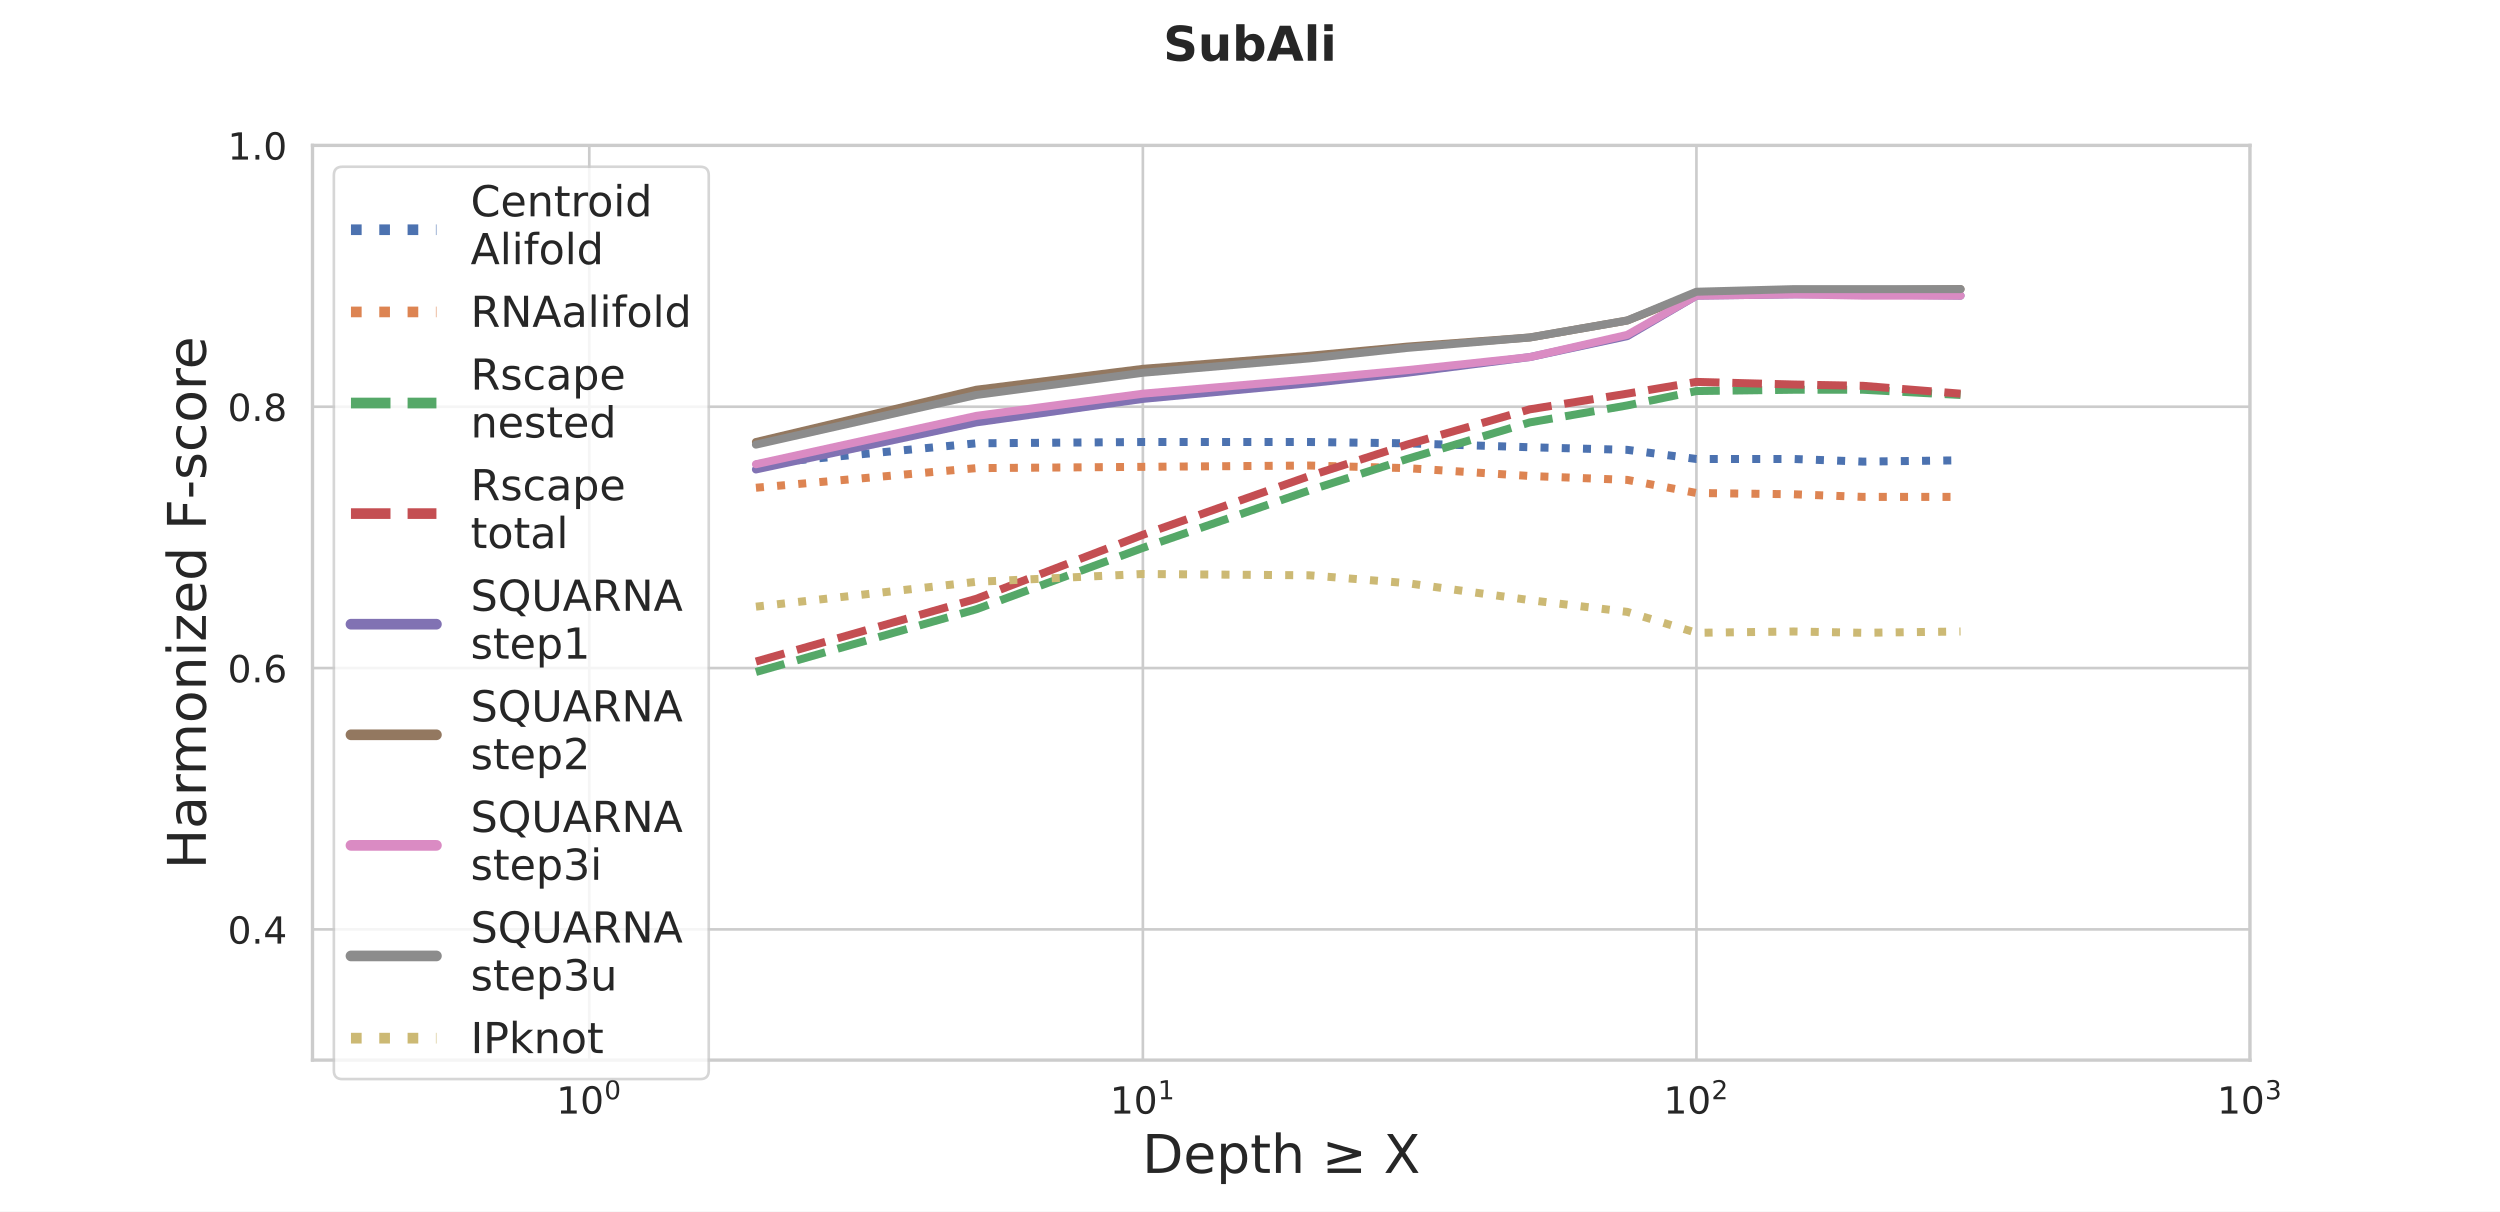
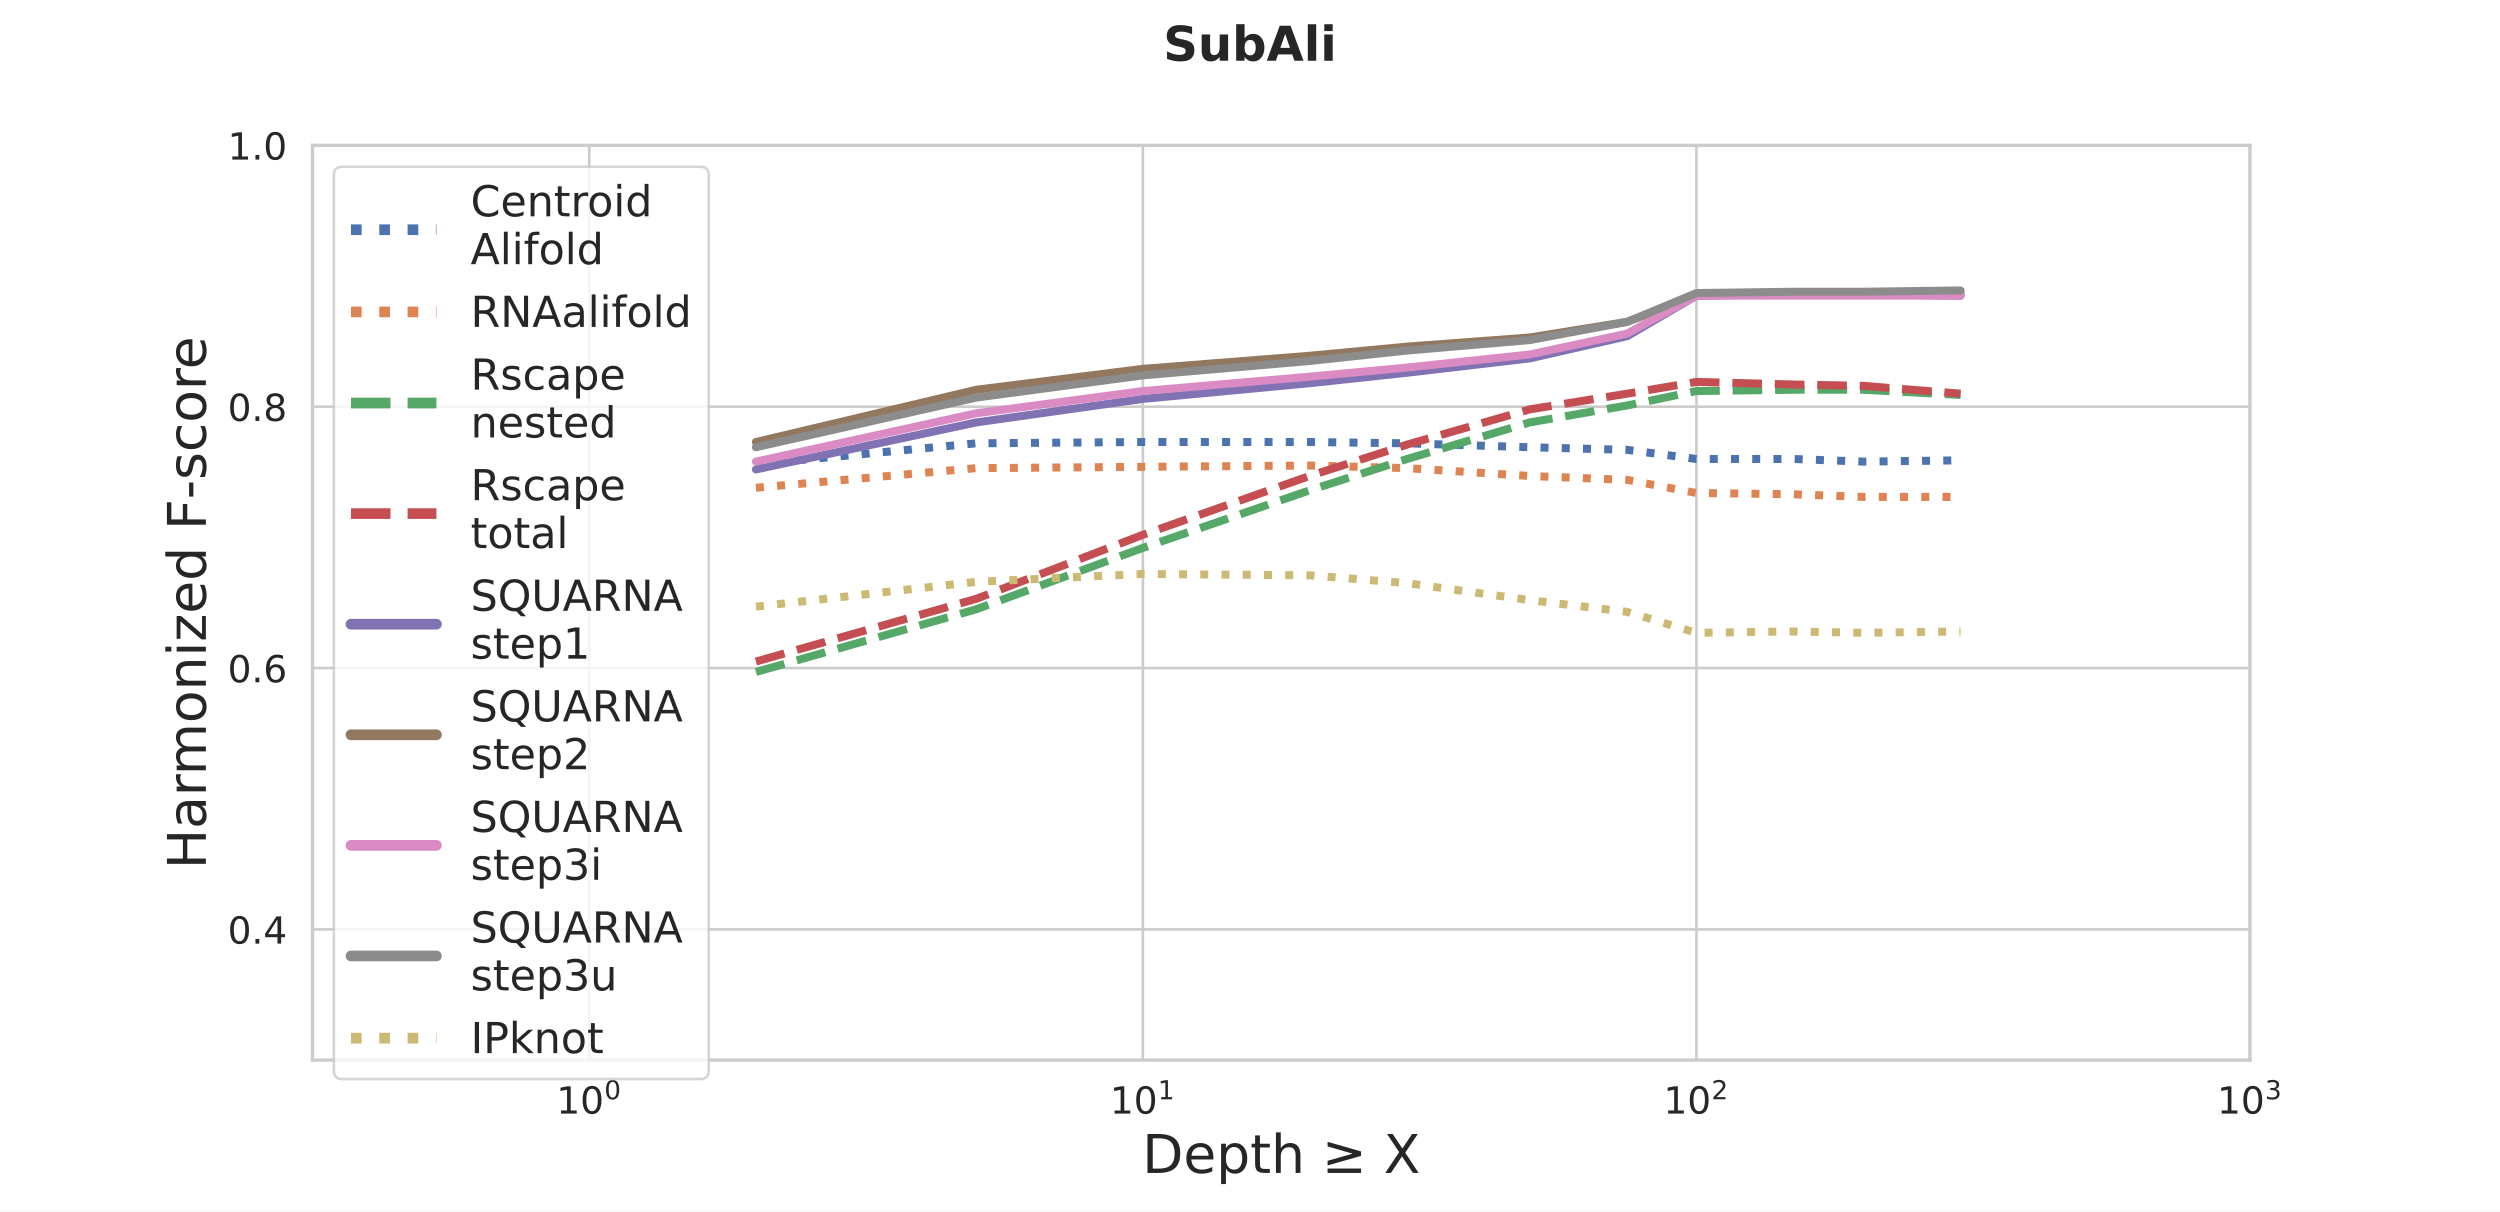
<svg xmlns="http://www.w3.org/2000/svg" xmlns:xlink="http://www.w3.org/1999/xlink" width="936pt" height="453.6pt" viewBox="0 0 936 453.6" version="1.1">
  <defs>
    <style type="text/css">*{stroke-linejoin: round; stroke-linecap: butt}</style>
  </defs>
  <g id="figure_1">
    <g id="patch_1">
      <path d="M 0 453.6  L 936 453.6  L 936 0  L 0 0  z " style="fill: #ffffff" />
    </g>
    <g id="axes_1">
      <g id="patch_2">
        <path d="M 117 396.9  L 842.4 396.9  L 842.4 54.432  L 117 54.432  z " style="fill: #ffffff" />
      </g>
      <g id="matplotlib.axis_1">
        <g id="xtick_1">
          <g id="line2d_1">
-             <path d="M 220.629 396.9  L 220.629 54.432  " clip-path="url(#pc572ec7797)" style="fill: none; stroke: #cccccc; stroke-linecap: round" />
+             <path d="M 220.629 396.9  L 220.629 54.432  " clip-path="url(#p2b8cb46b84)" style="fill: none; stroke: #cccccc; stroke-linecap: round" />
          </g>
          <g id="text_1">
            <g style="fill: #262626" transform="translate(208.3086 417.0378)scale(0.14 -0.14)">
              <defs>
                <path id="DejaVuSans-31" d="M 794 531  L 1825 531  L 1825 4091  L 703 3866  L 703 4441  L 1819 4666  L 2450 4666  L 2450 531  L 3481 531  L 3481 0  L 794 0  L 794 531  z " transform="scale(0.015625)" />
                <path id="DejaVuSans-30" d="M 2034 4250  Q 1547 4250 1301 3770  Q 1056 3291 1056 2328  Q 1056 1369 1301 889  Q 1547 409 2034 409  Q 2525 409 2770 889  Q 3016 1369 3016 2328  Q 3016 3291 2770 3770  Q 2525 4250 2034 4250  z M 2034 4750  Q 2819 4750 3233 4129  Q 3647 3509 3647 2328  Q 3647 1150 3233 529  Q 2819 -91 2034 -91  Q 1250 -91 836 529  Q 422 1150 422 2328  Q 422 3509 836 4129  Q 1250 4750 2034 4750  z " transform="scale(0.015625)" />
              </defs>
              <use xlink:href="#DejaVuSans-31" transform="translate(0 0.765625)" />
              <use xlink:href="#DejaVuSans-30" transform="translate(63.62305 0.765625)" />
              <use xlink:href="#DejaVuSans-30" transform="translate(128.2031 39.04688)scale(0.7)" />
            </g>
          </g>
        </g>
        <g id="xtick_2">
          <g id="line2d_2">
-             <path d="M 427.886 396.9  L 427.886 54.432  " clip-path="url(#pc572ec7797)" style="fill: none; stroke: #cccccc; stroke-linecap: round" />
+             <path d="M 427.886 396.9  L 427.886 54.432  " clip-path="url(#p2b8cb46b84)" style="fill: none; stroke: #cccccc; stroke-linecap: round" />
          </g>
          <g id="text_2">
            <g style="fill: #262626" transform="translate(415.5657 417.0378)scale(0.14 -0.14)">
              <use xlink:href="#DejaVuSans-31" transform="translate(0 0.684375)" />
              <use xlink:href="#DejaVuSans-30" transform="translate(63.62305 0.684375)" />
              <use xlink:href="#DejaVuSans-31" transform="translate(128.2031 38.96563)scale(0.7)" />
            </g>
          </g>
        </g>
        <g id="xtick_3">
          <g id="line2d_3">
-             <path d="M 635.143 396.9  L 635.143 54.432  " clip-path="url(#pc572ec7797)" style="fill: none; stroke: #cccccc; stroke-linecap: round" />
+             <path d="M 635.143 396.9  L 635.143 54.432  " clip-path="url(#p2b8cb46b84)" style="fill: none; stroke: #cccccc; stroke-linecap: round" />
          </g>
          <g id="text_3">
            <g style="fill: #262626" transform="translate(622.8229 417.0378)scale(0.14 -0.14)">
              <defs>
                <path id="DejaVuSans-32" d="M 1228 531  L 3431 531  L 3431 0  L 469 0  L 469 531  Q 828 903 1448 1529  Q 2069 2156 2228 2338  Q 2531 2678 2651 2914  Q 2772 3150 2772 3378  Q 2772 3750 2511 3984  Q 2250 4219 1831 4219  Q 1534 4219 1204 4116  Q 875 4013 500 3803  L 500 4441  Q 881 4594 1212 4672  Q 1544 4750 1819 4750  Q 2544 4750 2975 4387  Q 3406 4025 3406 3419  Q 3406 3131 3298 2873  Q 3191 2616 2906 2266  Q 2828 2175 2409 1742  Q 1991 1309 1228 531  z " transform="scale(0.015625)" />
              </defs>
              <use xlink:href="#DejaVuSans-31" transform="translate(0 0.765625)" />
              <use xlink:href="#DejaVuSans-30" transform="translate(63.62305 0.765625)" />
              <use xlink:href="#DejaVuSans-32" transform="translate(128.2031 39.04688)scale(0.7)" />
            </g>
          </g>
        </g>
        <g id="xtick_4">
          <g id="line2d_4">
-             <path d="M 842.4 396.9  L 842.4 54.432  " clip-path="url(#pc572ec7797)" style="fill: none; stroke: #cccccc; stroke-linecap: round" />
+             <path d="M 842.4 396.9  L 842.4 54.432  " clip-path="url(#p2b8cb46b84)" style="fill: none; stroke: #cccccc; stroke-linecap: round" />
          </g>
          <g id="text_4">
            <g style="fill: #262626" transform="translate(830.08 417.0378)scale(0.14 -0.14)">
              <defs>
                <path id="DejaVuSans-33" d="M 2597 2516  Q 3050 2419 3304 2112  Q 3559 1806 3559 1356  Q 3559 666 3084 287  Q 2609 -91 1734 -91  Q 1441 -91 1130 -33  Q 819 25 488 141  L 488 750  Q 750 597 1062 519  Q 1375 441 1716 441  Q 2309 441 2620 675  Q 2931 909 2931 1356  Q 2931 1769 2642 2001  Q 2353 2234 1838 2234  L 1294 2234  L 1294 2753  L 1863 2753  Q 2328 2753 2575 2939  Q 2822 3125 2822 3475  Q 2822 3834 2567 4026  Q 2313 4219 1838 4219  Q 1578 4219 1281 4162  Q 984 4106 628 3988  L 628 4550  Q 988 4650 1302 4700  Q 1616 4750 1894 4750  Q 2613 4750 3031 4423  Q 3450 4097 3450 3541  Q 3450 3153 3228 2886  Q 3006 2619 2597 2516  z " transform="scale(0.015625)" />
              </defs>
              <use xlink:href="#DejaVuSans-31" transform="translate(0 0.765625)" />
              <use xlink:href="#DejaVuSans-30" transform="translate(63.62305 0.765625)" />
              <use xlink:href="#DejaVuSans-33" transform="translate(128.2031 39.04688)scale(0.7)" />
            </g>
          </g>
        </g>
        <g id="xtick_5" />
        <g id="xtick_6" />
        <g id="xtick_7" />
        <g id="xtick_8" />
        <g id="xtick_9" />
        <g id="xtick_10" />
        <g id="xtick_11" />
        <g id="xtick_12" />
        <g id="xtick_13" />
        <g id="xtick_14" />
        <g id="xtick_15" />
        <g id="xtick_16" />
        <g id="xtick_17" />
        <g id="xtick_18" />
        <g id="xtick_19" />
        <g id="xtick_20" />
        <g id="xtick_21" />
        <g id="xtick_22" />
        <g id="xtick_23" />
        <g id="xtick_24" />
        <g id="xtick_25" />
        <g id="xtick_26" />
        <g id="xtick_27" />
        <g id="xtick_28" />
        <g id="xtick_29" />
        <g id="xtick_30" />
        <g id="xtick_31" />
        <g id="xtick_32" />
        <g id="xtick_33" />
        <g id="xtick_34" />
        <g id="text_5">
          <g style="fill: #262626" transform="translate(427.6547 439.1463)scale(0.2 -0.2)">
            <defs>
              <path id="DejaVuSans-44" d="M 1259 4147  L 1259 519  L 2022 519  Q 2988 519 3436 956  Q 3884 1394 3884 2338  Q 3884 3275 3436 3711  Q 2988 4147 2022 4147  L 1259 4147  z M 628 4666  L 1925 4666  Q 3281 4666 3915 4102  Q 4550 3538 4550 2338  Q 4550 1131 3912 565  Q 3275 0 1925 0  L 628 0  L 628 4666  z " transform="scale(0.015625)" />
              <path id="DejaVuSans-65" d="M 3597 1894  L 3597 1613  L 953 1613  Q 991 1019 1311 708  Q 1631 397 2203 397  Q 2534 397 2845 478  Q 3156 559 3463 722  L 3463 178  Q 3153 47 2828 -22  Q 2503 -91 2169 -91  Q 1331 -91 842 396  Q 353 884 353 1716  Q 353 2575 817 3079  Q 1281 3584 2069 3584  Q 2775 3584 3186 3129  Q 3597 2675 3597 1894  z M 3022 2063  Q 3016 2534 2758 2815  Q 2500 3097 2075 3097  Q 1594 3097 1305 2825  Q 1016 2553 972 2059  L 3022 2063  z " transform="scale(0.015625)" />
              <path id="DejaVuSans-70" d="M 1159 525  L 1159 -1331  L 581 -1331  L 581 3500  L 1159 3500  L 1159 2969  Q 1341 3281 1617 3432  Q 1894 3584 2278 3584  Q 2916 3584 3314 3078  Q 3713 2572 3713 1747  Q 3713 922 3314 415  Q 2916 -91 2278 -91  Q 1894 -91 1617 61  Q 1341 213 1159 525  z M 3116 1747  Q 3116 2381 2855 2742  Q 2594 3103 2138 3103  Q 1681 3103 1420 2742  Q 1159 2381 1159 1747  Q 1159 1113 1420 752  Q 1681 391 2138 391  Q 2594 391 2855 752  Q 3116 1113 3116 1747  z " transform="scale(0.015625)" />
              <path id="DejaVuSans-74" d="M 1172 4494  L 1172 3500  L 2356 3500  L 2356 3053  L 1172 3053  L 1172 1153  Q 1172 725 1289 603  Q 1406 481 1766 481  L 2356 481  L 2356 0  L 1766 0  Q 1100 0 847 248  Q 594 497 594 1153  L 594 3053  L 172 3053  L 172 3500  L 594 3500  L 594 4494  L 1172 4494  z " transform="scale(0.015625)" />
              <path id="DejaVuSans-68" d="M 3513 2113  L 3513 0  L 2938 0  L 2938 2094  Q 2938 2591 2744 2837  Q 2550 3084 2163 3084  Q 1697 3084 1428 2787  Q 1159 2491 1159 1978  L 1159 0  L 581 0  L 581 4863  L 1159 4863  L 1159 2956  Q 1366 3272 1645 3428  Q 1925 3584 2291 3584  Q 2894 3584 3203 3211  Q 3513 2838 3513 2113  z " transform="scale(0.015625)" />
              <path id="DejaVuSans-20" transform="scale(0.015625)" />
              <path id="DejaVuSans-2265" d="M 678 3175  L 678 3725  L 4684 2578  L 4684 2047  L 678 897  L 678 1453  L 3681 2309  L 678 3175  z M 4684 531  L 4684 0  L 678 0  L 678 531  L 4684 531  z " transform="scale(0.015625)" />
              <path id="DejaVuSans-58" d="M 403 4666  L 1081 4666  L 2241 2931  L 3406 4666  L 4084 4666  L 2584 2425  L 4184 0  L 3506 0  L 2194 1984  L 872 0  L 191 0  L 1856 2491  L 403 4666  z " transform="scale(0.015625)" />
            </defs>
            <use xlink:href="#DejaVuSans-44" />
            <use xlink:href="#DejaVuSans-65" x="77.002" />
            <use xlink:href="#DejaVuSans-70" x="138.525" />
            <use xlink:href="#DejaVuSans-74" x="202.002" />
            <use xlink:href="#DejaVuSans-68" x="241.211" />
            <use xlink:href="#DejaVuSans-20" x="304.59" />
            <use xlink:href="#DejaVuSans-2265" x="336.377" />
            <use xlink:href="#DejaVuSans-20" x="420.166" />
            <use xlink:href="#DejaVuSans-58" x="451.953" />
          </g>
        </g>
      </g>
      <g id="matplotlib.axis_2">
        <g id="ytick_1">
          <g id="line2d_5">
-             <path d="M 117 347.976  L 842.4 347.976  " clip-path="url(#pc572ec7797)" style="fill: none; stroke: #cccccc; stroke-linecap: round" />
+             <path d="M 117 347.976  L 842.4 347.976  " clip-path="url(#p2b8cb46b84)" style="fill: none; stroke: #cccccc; stroke-linecap: round" />
          </g>
          <g id="text_6">
            <g style="fill: #262626" transform="translate(85.23562 353.2949)scale(0.14 -0.14)">
              <defs>
                <path id="DejaVuSans-2e" d="M 684 794  L 1344 794  L 1344 0  L 684 0  L 684 794  z " transform="scale(0.015625)" />
                <path id="DejaVuSans-34" d="M 2419 4116  L 825 1625  L 2419 1625  L 2419 4116  z M 2253 4666  L 3047 4666  L 3047 1625  L 3713 1625  L 3713 1100  L 3047 1100  L 3047 0  L 2419 0  L 2419 1100  L 313 1100  L 313 1709  L 2253 4666  z " transform="scale(0.015625)" />
              </defs>
              <use xlink:href="#DejaVuSans-30" />
              <use xlink:href="#DejaVuSans-2e" x="63.623" />
              <use xlink:href="#DejaVuSans-34" x="95.41" />
            </g>
          </g>
        </g>
        <g id="ytick_2">
          <g id="line2d_6">
-             <path d="M 117 250.128  L 842.4 250.128  " clip-path="url(#pc572ec7797)" style="fill: none; stroke: #cccccc; stroke-linecap: round" />
+             <path d="M 117 250.128  L 842.4 250.128  " clip-path="url(#p2b8cb46b84)" style="fill: none; stroke: #cccccc; stroke-linecap: round" />
          </g>
          <g id="text_7">
            <g style="fill: #262626" transform="translate(85.23562 255.4469)scale(0.14 -0.14)">
              <defs>
                <path id="DejaVuSans-36" d="M 2113 2584  Q 1688 2584 1439 2293  Q 1191 2003 1191 1497  Q 1191 994 1439 701  Q 1688 409 2113 409  Q 2538 409 2786 701  Q 3034 994 3034 1497  Q 3034 2003 2786 2293  Q 2538 2584 2113 2584  z M 3366 4563  L 3366 3988  Q 3128 4100 2886 4159  Q 2644 4219 2406 4219  Q 1781 4219 1451 3797  Q 1122 3375 1075 2522  Q 1259 2794 1537 2939  Q 1816 3084 2150 3084  Q 2853 3084 3261 2657  Q 3669 2231 3669 1497  Q 3669 778 3244 343  Q 2819 -91 2113 -91  Q 1303 -91 875 529  Q 447 1150 447 2328  Q 447 3434 972 4092  Q 1497 4750 2381 4750  Q 2619 4750 2861 4703  Q 3103 4656 3366 4563  z " transform="scale(0.015625)" />
              </defs>
              <use xlink:href="#DejaVuSans-30" />
              <use xlink:href="#DejaVuSans-2e" x="63.623" />
              <use xlink:href="#DejaVuSans-36" x="95.41" />
            </g>
          </g>
        </g>
        <g id="ytick_3">
          <g id="line2d_7">
-             <path d="M 117 152.28  L 842.4 152.28  " clip-path="url(#pc572ec7797)" style="fill: none; stroke: #cccccc; stroke-linecap: round" />
+             <path d="M 117 152.28  L 842.4 152.28  " clip-path="url(#p2b8cb46b84)" style="fill: none; stroke: #cccccc; stroke-linecap: round" />
          </g>
          <g id="text_8">
            <g style="fill: #262626" transform="translate(85.23562 157.5989)scale(0.14 -0.14)">
              <defs>
                <path id="DejaVuSans-38" d="M 2034 2216  Q 1584 2216 1326 1975  Q 1069 1734 1069 1313  Q 1069 891 1326 650  Q 1584 409 2034 409  Q 2484 409 2743 651  Q 3003 894 3003 1313  Q 3003 1734 2745 1975  Q 2488 2216 2034 2216  z M 1403 2484  Q 997 2584 770 2862  Q 544 3141 544 3541  Q 544 4100 942 4425  Q 1341 4750 2034 4750  Q 2731 4750 3128 4425  Q 3525 4100 3525 3541  Q 3525 3141 3298 2862  Q 3072 2584 2669 2484  Q 3125 2378 3379 2068  Q 3634 1759 3634 1313  Q 3634 634 3220 271  Q 2806 -91 2034 -91  Q 1263 -91 848 271  Q 434 634 434 1313  Q 434 1759 690 2068  Q 947 2378 1403 2484  z M 1172 3481  Q 1172 3119 1398 2916  Q 1625 2713 2034 2713  Q 2441 2713 2670 2916  Q 2900 3119 2900 3481  Q 2900 3844 2670 4047  Q 2441 4250 2034 4250  Q 1625 4250 1398 4047  Q 1172 3844 1172 3481  z " transform="scale(0.015625)" />
              </defs>
              <use xlink:href="#DejaVuSans-30" />
              <use xlink:href="#DejaVuSans-2e" x="63.623" />
              <use xlink:href="#DejaVuSans-38" x="95.41" />
            </g>
          </g>
        </g>
        <g id="ytick_4">
          <g id="line2d_8">
-             <path d="M 117 54.432  L 842.4 54.432  " clip-path="url(#pc572ec7797)" style="fill: none; stroke: #cccccc; stroke-linecap: round" />
+             <path d="M 117 54.432  L 842.4 54.432  " clip-path="url(#p2b8cb46b84)" style="fill: none; stroke: #cccccc; stroke-linecap: round" />
          </g>
          <g id="text_9">
            <g style="fill: #262626" transform="translate(85.23562 59.75091)scale(0.14 -0.14)">
              <use xlink:href="#DejaVuSans-31" />
              <use xlink:href="#DejaVuSans-2e" x="63.623" />
              <use xlink:href="#DejaVuSans-30" x="95.41" />
            </g>
          </g>
        </g>
        <g id="text_10">
          <g style="fill: #262626" transform="translate(77.07625 325.3785)rotate(-90)scale(0.2 -0.2)">
            <defs>
              <path id="DejaVuSans-48" d="M 628 4666  L 1259 4666  L 1259 2753  L 3553 2753  L 3553 4666  L 4184 4666  L 4184 0  L 3553 0  L 3553 2222  L 1259 2222  L 1259 0  L 628 0  L 628 4666  z " transform="scale(0.015625)" />
              <path id="DejaVuSans-61" d="M 2194 1759  Q 1497 1759 1228 1600  Q 959 1441 959 1056  Q 959 750 1161 570  Q 1363 391 1709 391  Q 2188 391 2477 730  Q 2766 1069 2766 1631  L 2766 1759  L 2194 1759  z M 3341 1997  L 3341 0  L 2766 0  L 2766 531  Q 2569 213 2275 61  Q 1981 -91 1556 -91  Q 1019 -91 701 211  Q 384 513 384 1019  Q 384 1609 779 1909  Q 1175 2209 1959 2209  L 2766 2209  L 2766 2266  Q 2766 2663 2505 2880  Q 2244 3097 1772 3097  Q 1472 3097 1187 3025  Q 903 2953 641 2809  L 641 3341  Q 956 3463 1253 3523  Q 1550 3584 1831 3584  Q 2591 3584 2966 3190  Q 3341 2797 3341 1997  z " transform="scale(0.015625)" />
              <path id="DejaVuSans-72" d="M 2631 2963  Q 2534 3019 2420 3045  Q 2306 3072 2169 3072  Q 1681 3072 1420 2755  Q 1159 2438 1159 1844  L 1159 0  L 581 0  L 581 3500  L 1159 3500  L 1159 2956  Q 1341 3275 1631 3429  Q 1922 3584 2338 3584  Q 2397 3584 2469 3576  Q 2541 3569 2628 3553  L 2631 2963  z " transform="scale(0.015625)" />
              <path id="DejaVuSans-6d" d="M 3328 2828  Q 3544 3216 3844 3400  Q 4144 3584 4550 3584  Q 5097 3584 5394 3201  Q 5691 2819 5691 2113  L 5691 0  L 5113 0  L 5113 2094  Q 5113 2597 4934 2840  Q 4756 3084 4391 3084  Q 3944 3084 3684 2787  Q 3425 2491 3425 1978  L 3425 0  L 2847 0  L 2847 2094  Q 2847 2600 2669 2842  Q 2491 3084 2119 3084  Q 1678 3084 1418 2786  Q 1159 2488 1159 1978  L 1159 0  L 581 0  L 581 3500  L 1159 3500  L 1159 2956  Q 1356 3278 1631 3431  Q 1906 3584 2284 3584  Q 2666 3584 2933 3390  Q 3200 3197 3328 2828  z " transform="scale(0.015625)" />
              <path id="DejaVuSans-6f" d="M 1959 3097  Q 1497 3097 1228 2736  Q 959 2375 959 1747  Q 959 1119 1226 758  Q 1494 397 1959 397  Q 2419 397 2687 759  Q 2956 1122 2956 1747  Q 2956 2369 2687 2733  Q 2419 3097 1959 3097  z M 1959 3584  Q 2709 3584 3137 3096  Q 3566 2609 3566 1747  Q 3566 888 3137 398  Q 2709 -91 1959 -91  Q 1206 -91 779 398  Q 353 888 353 1747  Q 353 2609 779 3096  Q 1206 3584 1959 3584  z " transform="scale(0.015625)" />
              <path id="DejaVuSans-6e" d="M 3513 2113  L 3513 0  L 2938 0  L 2938 2094  Q 2938 2591 2744 2837  Q 2550 3084 2163 3084  Q 1697 3084 1428 2787  Q 1159 2491 1159 1978  L 1159 0  L 581 0  L 581 3500  L 1159 3500  L 1159 2956  Q 1366 3272 1645 3428  Q 1925 3584 2291 3584  Q 2894 3584 3203 3211  Q 3513 2838 3513 2113  z " transform="scale(0.015625)" />
              <path id="DejaVuSans-69" d="M 603 3500  L 1178 3500  L 1178 0  L 603 0  L 603 3500  z M 603 4863  L 1178 4863  L 1178 4134  L 603 4134  L 603 4863  z " transform="scale(0.015625)" />
              <path id="DejaVuSans-7a" d="M 353 3500  L 3084 3500  L 3084 2975  L 922 459  L 3084 459  L 3084 0  L 275 0  L 275 525  L 2438 3041  L 353 3041  L 353 3500  z " transform="scale(0.015625)" />
              <path id="DejaVuSans-64" d="M 2906 2969  L 2906 4863  L 3481 4863  L 3481 0  L 2906 0  L 2906 525  Q 2725 213 2448 61  Q 2172 -91 1784 -91  Q 1150 -91 751 415  Q 353 922 353 1747  Q 353 2572 751 3078  Q 1150 3584 1784 3584  Q 2172 3584 2448 3432  Q 2725 3281 2906 2969  z M 947 1747  Q 947 1113 1208 752  Q 1469 391 1925 391  Q 2381 391 2643 752  Q 2906 1113 2906 1747  Q 2906 2381 2643 2742  Q 2381 3103 1925 3103  Q 1469 3103 1208 2742  Q 947 2381 947 1747  z " transform="scale(0.015625)" />
              <path id="DejaVuSans-46" d="M 628 4666  L 3309 4666  L 3309 4134  L 1259 4134  L 1259 2759  L 3109 2759  L 3109 2228  L 1259 2228  L 1259 0  L 628 0  L 628 4666  z " transform="scale(0.015625)" />
              <path id="DejaVuSans-2d" d="M 313 2009  L 1997 2009  L 1997 1497  L 313 1497  L 313 2009  z " transform="scale(0.015625)" />
              <path id="DejaVuSans-73" d="M 2834 3397  L 2834 2853  Q 2591 2978 2328 3040  Q 2066 3103 1784 3103  Q 1356 3103 1142 2972  Q 928 2841 928 2578  Q 928 2378 1081 2264  Q 1234 2150 1697 2047  L 1894 2003  Q 2506 1872 2764 1633  Q 3022 1394 3022 966  Q 3022 478 2636 193  Q 2250 -91 1575 -91  Q 1294 -91 989 -36  Q 684 19 347 128  L 347 722  Q 666 556 975 473  Q 1284 391 1588 391  Q 1994 391 2212 530  Q 2431 669 2431 922  Q 2431 1156 2273 1281  Q 2116 1406 1581 1522  L 1381 1569  Q 847 1681 609 1914  Q 372 2147 372 2553  Q 372 3047 722 3315  Q 1072 3584 1716 3584  Q 2034 3584 2315 3537  Q 2597 3491 2834 3397  z " transform="scale(0.015625)" />
              <path id="DejaVuSans-63" d="M 3122 3366  L 3122 2828  Q 2878 2963 2633 3030  Q 2388 3097 2138 3097  Q 1578 3097 1268 2742  Q 959 2388 959 1747  Q 959 1106 1268 751  Q 1578 397 2138 397  Q 2388 397 2633 464  Q 2878 531 3122 666  L 3122 134  Q 2881 22 2623 -34  Q 2366 -91 2075 -91  Q 1284 -91 818 406  Q 353 903 353 1747  Q 353 2603 823 3093  Q 1294 3584 2113 3584  Q 2378 3584 2631 3529  Q 2884 3475 3122 3366  z " transform="scale(0.015625)" />
            </defs>
            <use xlink:href="#DejaVuSans-48" />
            <use xlink:href="#DejaVuSans-61" x="75.195" />
            <use xlink:href="#DejaVuSans-72" x="136.475" />
            <use xlink:href="#DejaVuSans-6d" x="175.838" />
            <use xlink:href="#DejaVuSans-6f" x="273.25" />
            <use xlink:href="#DejaVuSans-6e" x="334.432" />
            <use xlink:href="#DejaVuSans-69" x="397.811" />
            <use xlink:href="#DejaVuSans-7a" x="425.594" />
            <use xlink:href="#DejaVuSans-65" x="478.084" />
            <use xlink:href="#DejaVuSans-64" x="539.607" />
            <use xlink:href="#DejaVuSans-20" x="603.084" />
            <use xlink:href="#DejaVuSans-46" x="634.871" />
            <use xlink:href="#DejaVuSans-2d" x="692.391" />
            <use xlink:href="#DejaVuSans-73" x="728.475" />
            <use xlink:href="#DejaVuSans-63" x="780.574" />
            <use xlink:href="#DejaVuSans-6f" x="835.555" />
            <use xlink:href="#DejaVuSans-72" x="896.736" />
            <use xlink:href="#DejaVuSans-65" x="935.6" />
          </g>
        </g>
      </g>
      <g id="line2d_9">
-         <path d="M 283.019 173.807  L 365.495 165.979  L 427.886 165.489  L 490.276 165.489  L 526.773 165.979  L 572.752 167.446  L 609.248 168.425  L 635.143 171.85  L 671.639 171.85  L 697.533 172.828  L 734.03 172.339  " clip-path="url(#pc572ec7797)" style="fill: none; stroke-dasharray: 3,4.95; stroke-dashoffset: 0; stroke: #4c72b0; stroke-width: 3" />
+         <path d="M 283.019 173.807  L 365.495 165.979  L 427.886 165.489  L 490.276 165.489  L 526.773 165.979  L 572.752 167.446  L 609.248 168.425  L 635.143 171.85  L 671.639 171.85  L 697.533 172.828  L 734.03 172.339  " clip-path="url(#p2b8cb46b84)" style="fill: none; stroke-dasharray: 3,4.95; stroke-dashoffset: 0; stroke: #4c72b0; stroke-width: 3" />
      </g>
      <g id="line2d_10">
-         <path d="M 283.019 182.613  L 365.495 175.274  L 427.886 174.785  L 490.276 174.296  L 526.773 175.274  L 572.752 178.21  L 609.248 179.677  L 635.143 184.57  L 671.639 185.059  L 697.533 186.038  L 734.03 186.038  " clip-path="url(#pc572ec7797)" style="fill: none; stroke-dasharray: 3,4.95; stroke-dashoffset: 0; stroke: #dd8452; stroke-width: 3" />
+         <path d="M 283.019 182.613  L 365.495 175.274  L 427.886 174.785  L 490.276 174.296  L 526.773 175.274  L 572.752 178.21  L 609.248 179.677  L 635.143 184.57  L 671.639 185.059  L 697.533 186.038  L 734.03 186.038  " clip-path="url(#p2b8cb46b84)" style="fill: none; stroke-dasharray: 3,4.95; stroke-dashoffset: 0; stroke: #dd8452; stroke-width: 3" />
      </g>
      <g id="line2d_11">
-         <path d="M 283.019 251.596  L 365.495 228.112  L 427.886 205.118  L 490.276 183.591  L 526.773 171.85  L 572.752 158.151  L 609.248 151.791  L 635.143 146.409  L 671.639 145.92  L 697.533 145.92  L 734.03 147.877  " clip-path="url(#pc572ec7797)" style="fill: none; stroke-dasharray: 11.1,4.8; stroke-dashoffset: 0; stroke: #55a868; stroke-width: 3" />
+         <path d="M 283.019 251.596  L 365.495 228.112  L 427.886 205.118  L 490.276 183.591  L 526.773 171.85  L 572.752 158.151  L 609.248 151.791  L 635.143 146.409  L 671.639 145.92  L 697.533 145.92  L 734.03 147.877  " clip-path="url(#p2b8cb46b84)" style="fill: none; stroke-dasharray: 11.1,4.8; stroke-dashoffset: 0; stroke: #55a868; stroke-width: 3" />
      </g>
      <g id="line2d_12">
-         <path d="M 283.019 247.682  L 365.495 224.198  L 427.886 200.226  L 490.276 178.21  L 526.773 166.468  L 572.752 153.258  L 609.248 147.388  L 635.143 142.984  L 671.639 143.963  L 697.533 144.452  L 734.03 147.388  " clip-path="url(#pc572ec7797)" style="fill: none; stroke-dasharray: 11.1,4.8; stroke-dashoffset: 0; stroke: #c44e52; stroke-width: 3" />
+         <path d="M 283.019 247.682  L 365.495 224.198  L 427.886 200.226  L 490.276 178.21  L 526.773 166.468  L 572.752 153.258  L 609.248 147.388  L 635.143 142.984  L 671.639 143.963  L 697.533 144.452  L 734.03 147.388  " clip-path="url(#p2b8cb46b84)" style="fill: none; stroke-dasharray: 11.1,4.8; stroke-dashoffset: 0; stroke: #c44e52; stroke-width: 3" />
      </g>
      <g id="line2d_13">
-         <path d="M 283.019 175.764  L 365.495 158.151  L 427.886 149.345  L 490.276 143.474  L 526.773 139.56  L 572.752 133.689  L 609.248 125.861  L 635.143 110.695  L 671.639 110.205  L 697.533 110.205  L 734.03 110.695  " clip-path="url(#pc572ec7797)" style="fill: none; stroke: #8172b3; stroke-width: 3; stroke-linecap: round" />
+         <path d="M 283.019 175.764  L 365.495 158.151  L 427.886 149.345  L 490.276 143.474  L 526.773 139.56  L 572.752 134.178  L 609.248 125.861  L 635.143 110.695  L 671.639 110.205  L 697.533 110.205  L 734.03 110.695  " clip-path="url(#p2b8cb46b84)" style="fill: none; stroke: #8172b3; stroke-width: 3; stroke-linecap: round" />
      </g>
      <g id="line2d_14">
-         <path d="M 283.019 165.489  L 365.495 145.92  L 427.886 138.092  L 490.276 133.2  L 526.773 129.775  L 572.752 126.35  L 609.248 119.99  L 635.143 109.716  L 671.639 108.738  L 697.533 108.738  L 734.03 108.248  " clip-path="url(#pc572ec7797)" style="fill: none; stroke: #937860; stroke-width: 3; stroke-linecap: round" />
+         <path d="M 283.019 165.489  L 365.495 145.92  L 427.886 138.092  L 490.276 133.2  L 526.773 129.775  L 572.752 126.35  L 609.248 120.479  L 635.143 110.695  L 671.639 109.716  L 697.533 110.205  L 734.03 109.716  " clip-path="url(#p2b8cb46b84)" style="fill: none; stroke: #937860; stroke-width: 3; stroke-linecap: round" />
      </g>
      <g id="line2d_15">
-         <path d="M 283.019 173.807  L 365.495 155.705  L 427.886 147.388  L 490.276 142.006  L 526.773 138.581  L 572.752 133.689  L 609.248 125.372  L 635.143 110.695  L 671.639 110.205  L 697.533 110.695  L 734.03 110.695  " clip-path="url(#pc572ec7797)" style="fill: none; stroke: #da8bc3; stroke-width: 3; stroke-linecap: round" />
+         <path d="M 283.019 172.828  L 365.495 154.726  L 427.886 146.409  L 490.276 141.027  L 526.773 137.603  L 572.752 132.71  L 609.248 124.883  L 635.143 110.695  L 671.639 110.695  L 697.533 110.695  L 734.03 110.695  " clip-path="url(#p2b8cb46b84)" style="fill: none; stroke: #da8bc3; stroke-width: 3; stroke-linecap: round" />
      </g>
      <g id="line2d_16">
-         <path d="M 283.019 166.468  L 365.495 147.877  L 427.886 139.56  L 490.276 134.178  L 526.773 130.264  L 572.752 126.35  L 609.248 119.99  L 635.143 109.227  L 671.639 108.248  L 697.533 108.248  L 734.03 108.248  " clip-path="url(#pc572ec7797)" style="fill: none; stroke: #8c8c8c; stroke-width: 3; stroke-linecap: round" />
+         <path d="M 283.019 167.446  L 365.495 148.855  L 427.886 140.538  L 490.276 135.157  L 526.773 131.243  L 572.752 127.329  L 609.248 120.479  L 635.143 109.716  L 671.639 109.227  L 697.533 109.227  L 734.03 108.738  " clip-path="url(#p2b8cb46b84)" style="fill: none; stroke: #8c8c8c; stroke-width: 3; stroke-linecap: round" />
      </g>
      <g id="line2d_17">
-         <path d="M 283.019 227.134  L 365.495 217.838  L 427.886 214.903  L 490.276 215.392  L 526.773 218.327  L 572.752 224.688  L 609.248 229.091  L 635.143 236.919  L 671.639 236.429  L 697.533 236.919  L 734.03 236.429  " clip-path="url(#pc572ec7797)" style="fill: none; stroke-dasharray: 3,4.95; stroke-dashoffset: 0; stroke: #ccb974; stroke-width: 3" />
+         <path d="M 283.019 227.134  L 365.495 217.838  L 427.886 214.903  L 490.276 215.392  L 526.773 218.327  L 572.752 224.688  L 609.248 229.091  L 635.143 236.919  L 671.639 236.429  L 697.533 236.919  L 734.03 236.429  " clip-path="url(#p2b8cb46b84)" style="fill: none; stroke-dasharray: 3,4.95; stroke-dashoffset: 0; stroke: #ccb974; stroke-width: 3" />
      </g>
      <g id="patch_3">
        <path d="M 117 396.9  L 117 54.432  " style="fill: none; stroke: #cccccc; stroke-width: 1.25; stroke-linejoin: miter; stroke-linecap: square" />
      </g>
      <g id="patch_4">
        <path d="M 842.4 396.9  L 842.4 54.432  " style="fill: none; stroke: #cccccc; stroke-width: 1.25; stroke-linejoin: miter; stroke-linecap: square" />
      </g>
      <g id="patch_5">
        <path d="M 117 396.9  L 842.4 396.9  " style="fill: none; stroke: #cccccc; stroke-width: 1.25; stroke-linejoin: miter; stroke-linecap: square" />
      </g>
      <g id="patch_6">
        <path d="M 117 54.432  L 842.4 54.432  " style="fill: none; stroke: #cccccc; stroke-width: 1.25; stroke-linejoin: miter; stroke-linecap: square" />
      </g>
      <g id="legend_1">
        <g id="patch_7">
          <path d="M 128.2 404.012  L 262.152 404.012  Q 265.353 404.012 265.353 400.812  L 265.353 65.632  Q 265.353 62.432 262.152 62.432  L 128.2 62.432  Q 125 62.432 125 65.632  L 125 400.812  Q 125 404.012 128.2 404.012  z " style="fill: #ffffff; opacity: 0.8; stroke: #cccccc; stroke-linejoin: miter" />
        </g>
        <g id="line2d_18">
          <path d="M 131.4 86.011  L 147.4 86.011  L 163.4 86.011  " style="fill: none; stroke-dasharray: 4,6.6; stroke-dashoffset: 0; stroke: #4c72b0; stroke-width: 4" />
        </g>
        <g id="text_11">
          <g style="fill: #262626" transform="translate(176.2 80.9895)scale(0.16 -0.16)">
            <defs>
              <path id="DejaVuSans-43" d="M 4122 4306  L 4122 3641  Q 3803 3938 3442 4084  Q 3081 4231 2675 4231  Q 1875 4231 1450 3742  Q 1025 3253 1025 2328  Q 1025 1406 1450 917  Q 1875 428 2675 428  Q 3081 428 3442 575  Q 3803 722 4122 1019  L 4122 359  Q 3791 134 3420 21  Q 3050 -91 2638 -91  Q 1578 -91 968 557  Q 359 1206 359 2328  Q 359 3453 968 4101  Q 1578 4750 2638 4750  Q 3056 4750 3426 4639  Q 3797 4528 4122 4306  z " transform="scale(0.015625)" />
            </defs>
            <use xlink:href="#DejaVuSans-43" />
            <use xlink:href="#DejaVuSans-65" x="69.824" />
            <use xlink:href="#DejaVuSans-6e" x="131.348" />
            <use xlink:href="#DejaVuSans-74" x="194.727" />
            <use xlink:href="#DejaVuSans-72" x="233.936" />
            <use xlink:href="#DejaVuSans-6f" x="272.799" />
            <use xlink:href="#DejaVuSans-69" x="333.98" />
            <use xlink:href="#DejaVuSans-64" x="361.764" />
          </g>
          <g style="fill: #262626" transform="translate(176.2 98.906)scale(0.16 -0.16)">
            <defs>
              <path id="DejaVuSans-41" d="M 2188 4044  L 1331 1722  L 3047 1722  L 2188 4044  z M 1831 4666  L 2547 4666  L 4325 0  L 3669 0  L 3244 1197  L 1141 1197  L 716 0  L 50 0  L 1831 4666  z " transform="scale(0.015625)" />
              <path id="DejaVuSans-6c" d="M 603 4863  L 1178 4863  L 1178 0  L 603 0  L 603 4863  z " transform="scale(0.015625)" />
              <path id="DejaVuSans-66" d="M 2375 4863  L 2375 4384  L 1825 4384  Q 1516 4384 1395 4259  Q 1275 4134 1275 3809  L 1275 3500  L 2222 3500  L 2222 3053  L 1275 3053  L 1275 0  L 697 0  L 697 3053  L 147 3053  L 147 3500  L 697 3500  L 697 3744  Q 697 4328 969 4595  Q 1241 4863 1831 4863  L 2375 4863  z " transform="scale(0.015625)" />
            </defs>
            <use xlink:href="#DejaVuSans-41" />
            <use xlink:href="#DejaVuSans-6c" x="68.408" />
            <use xlink:href="#DejaVuSans-69" x="96.191" />
            <use xlink:href="#DejaVuSans-66" x="123.975" />
            <use xlink:href="#DejaVuSans-6f" x="159.18" />
            <use xlink:href="#DejaVuSans-6c" x="220.361" />
            <use xlink:href="#DejaVuSans-64" x="248.145" />
          </g>
        </g>
        <g id="line2d_19">
          <path d="M 131.4 116.791  L 147.4 116.791  L 163.4 116.791  " style="fill: none; stroke-dasharray: 4,6.6; stroke-dashoffset: 0; stroke: #dd8452; stroke-width: 4" />
        </g>
        <g id="text_12">
          <g style="fill: #262626" transform="translate(176.2 122.391)scale(0.16 -0.16)">
            <defs>
              <path id="DejaVuSans-52" d="M 2841 2188  Q 3044 2119 3236 1894  Q 3428 1669 3622 1275  L 4263 0  L 3584 0  L 2988 1197  Q 2756 1666 2539 1819  Q 2322 1972 1947 1972  L 1259 1972  L 1259 0  L 628 0  L 628 4666  L 2053 4666  Q 2853 4666 3247 4331  Q 3641 3997 3641 3322  Q 3641 2881 3436 2590  Q 3231 2300 2841 2188  z M 1259 4147  L 1259 2491  L 2053 2491  Q 2509 2491 2742 2702  Q 2975 2913 2975 3322  Q 2975 3731 2742 3939  Q 2509 4147 2053 4147  L 1259 4147  z " transform="scale(0.015625)" />
              <path id="DejaVuSans-4e" d="M 628 4666  L 1478 4666  L 3547 763  L 3547 4666  L 4159 4666  L 4159 0  L 3309 0  L 1241 3903  L 1241 0  L 628 0  L 628 4666  z " transform="scale(0.015625)" />
            </defs>
            <use xlink:href="#DejaVuSans-52" />
            <use xlink:href="#DejaVuSans-4e" x="69.482" />
            <use xlink:href="#DejaVuSans-41" x="144.287" />
            <use xlink:href="#DejaVuSans-61" x="212.695" />
            <use xlink:href="#DejaVuSans-6c" x="273.975" />
            <use xlink:href="#DejaVuSans-69" x="301.758" />
            <use xlink:href="#DejaVuSans-66" x="329.541" />
            <use xlink:href="#DejaVuSans-6f" x="364.746" />
            <use xlink:href="#DejaVuSans-6c" x="425.928" />
            <use xlink:href="#DejaVuSans-64" x="453.711" />
          </g>
        </g>
        <g id="line2d_20">
          <path d="M 131.4 150.898  L 147.4 150.898  L 163.4 150.898  " style="fill: none; stroke-dasharray: 14.8,6.4; stroke-dashoffset: 0; stroke: #55a868; stroke-width: 4" />
        </g>
        <g id="text_13">
          <g style="fill: #262626" transform="translate(176.2 145.876)scale(0.16 -0.16)">
            <use xlink:href="#DejaVuSans-52" />
            <use xlink:href="#DejaVuSans-73" x="69.482" />
            <use xlink:href="#DejaVuSans-63" x="121.582" />
            <use xlink:href="#DejaVuSans-61" x="176.562" />
            <use xlink:href="#DejaVuSans-70" x="237.842" />
            <use xlink:href="#DejaVuSans-65" x="301.318" />
          </g>
          <g style="fill: #262626" transform="translate(176.2 163.7925)scale(0.16 -0.16)">
            <use xlink:href="#DejaVuSans-6e" />
            <use xlink:href="#DejaVuSans-65" x="63.379" />
            <use xlink:href="#DejaVuSans-73" x="124.902" />
            <use xlink:href="#DejaVuSans-74" x="177.002" />
            <use xlink:href="#DejaVuSans-65" x="216.211" />
            <use xlink:href="#DejaVuSans-64" x="277.734" />
          </g>
        </g>
        <g id="line2d_21">
          <path d="M 131.4 192.299  L 147.4 192.299  L 163.4 192.299  " style="fill: none; stroke-dasharray: 14.8,6.4; stroke-dashoffset: 0; stroke: #c44e52; stroke-width: 4" />
        </g>
        <g id="text_14">
          <g style="fill: #262626" transform="translate(176.2 187.2775)scale(0.16 -0.16)">
            <use xlink:href="#DejaVuSans-52" />
            <use xlink:href="#DejaVuSans-73" x="69.482" />
            <use xlink:href="#DejaVuSans-63" x="121.582" />
            <use xlink:href="#DejaVuSans-61" x="176.562" />
            <use xlink:href="#DejaVuSans-70" x="237.842" />
            <use xlink:href="#DejaVuSans-65" x="301.318" />
          </g>
          <g style="fill: #262626" transform="translate(176.2 205.194)scale(0.16 -0.16)">
            <use xlink:href="#DejaVuSans-74" />
            <use xlink:href="#DejaVuSans-6f" x="39.209" />
            <use xlink:href="#DejaVuSans-74" x="100.391" />
            <use xlink:href="#DejaVuSans-61" x="139.6" />
            <use xlink:href="#DejaVuSans-6c" x="200.879" />
          </g>
        </g>
        <g id="line2d_22">
          <path d="M 131.4 233.701  L 147.4 233.701  L 163.4 233.701  " style="fill: none; stroke: #8172b3; stroke-width: 4; stroke-linecap: round" />
        </g>
        <g id="text_15">
          <g style="fill: #262626" transform="translate(176.2 228.679)scale(0.16 -0.16)">
            <defs>
              <path id="DejaVuSans-53" d="M 3425 4513  L 3425 3897  Q 3066 4069 2747 4153  Q 2428 4238 2131 4238  Q 1616 4238 1336 4038  Q 1056 3838 1056 3469  Q 1056 3159 1242 3001  Q 1428 2844 1947 2747  L 2328 2669  Q 3034 2534 3370 2195  Q 3706 1856 3706 1288  Q 3706 609 3251 259  Q 2797 -91 1919 -91  Q 1588 -91 1214 -16  Q 841 59 441 206  L 441 856  Q 825 641 1194 531  Q 1563 422 1919 422  Q 2459 422 2753 634  Q 3047 847 3047 1241  Q 3047 1584 2836 1778  Q 2625 1972 2144 2069  L 1759 2144  Q 1053 2284 737 2584  Q 422 2884 422 3419  Q 422 4038 858 4394  Q 1294 4750 2059 4750  Q 2388 4750 2728 4690  Q 3069 4631 3425 4513  z " transform="scale(0.015625)" />
              <path id="DejaVuSans-51" d="M 2522 4238  Q 1834 4238 1429 3725  Q 1025 3213 1025 2328  Q 1025 1447 1429 934  Q 1834 422 2522 422  Q 3209 422 3611 934  Q 4013 1447 4013 2328  Q 4013 3213 3611 3725  Q 3209 4238 2522 4238  z M 3406 84  L 4238 -825  L 3475 -825  L 2784 -78  Q 2681 -84 2626 -87  Q 2572 -91 2522 -91  Q 1538 -91 948 567  Q 359 1225 359 2328  Q 359 3434 948 4092  Q 1538 4750 2522 4750  Q 3503 4750 4090 4092  Q 4678 3434 4678 2328  Q 4678 1516 4351 937  Q 4025 359 3406 84  z " transform="scale(0.015625)" />
              <path id="DejaVuSans-55" d="M 556 4666  L 1191 4666  L 1191 1831  Q 1191 1081 1462 751  Q 1734 422 2344 422  Q 2950 422 3222 751  Q 3494 1081 3494 1831  L 3494 4666  L 4128 4666  L 4128 1753  Q 4128 841 3676 375  Q 3225 -91 2344 -91  Q 1459 -91 1007 375  Q 556 841 556 1753  L 556 4666  z " transform="scale(0.015625)" />
            </defs>
            <use xlink:href="#DejaVuSans-53" />
            <use xlink:href="#DejaVuSans-51" x="63.477" />
            <use xlink:href="#DejaVuSans-55" x="142.188" />
            <use xlink:href="#DejaVuSans-41" x="215.381" />
            <use xlink:href="#DejaVuSans-52" x="283.789" />
            <use xlink:href="#DejaVuSans-4e" x="353.271" />
            <use xlink:href="#DejaVuSans-41" x="428.076" />
          </g>
          <g style="fill: #262626" transform="translate(176.2 246.5955)scale(0.16 -0.16)">
            <use xlink:href="#DejaVuSans-73" />
            <use xlink:href="#DejaVuSans-74" x="52.1" />
            <use xlink:href="#DejaVuSans-65" x="91.309" />
            <use xlink:href="#DejaVuSans-70" x="152.832" />
            <use xlink:href="#DejaVuSans-31" x="216.309" />
          </g>
        </g>
        <g id="line2d_23">
          <path d="M 131.4 275.103  L 147.4 275.103  L 163.4 275.103  " style="fill: none; stroke: #937860; stroke-width: 4; stroke-linecap: round" />
        </g>
        <g id="text_16">
          <g style="fill: #262626" transform="translate(176.2 270.0805)scale(0.16 -0.16)">
            <use xlink:href="#DejaVuSans-53" />
            <use xlink:href="#DejaVuSans-51" x="63.477" />
            <use xlink:href="#DejaVuSans-55" x="142.188" />
            <use xlink:href="#DejaVuSans-41" x="215.381" />
            <use xlink:href="#DejaVuSans-52" x="283.789" />
            <use xlink:href="#DejaVuSans-4e" x="353.271" />
            <use xlink:href="#DejaVuSans-41" x="428.076" />
          </g>
          <g style="fill: #262626" transform="translate(176.2 287.997)scale(0.16 -0.16)">
            <use xlink:href="#DejaVuSans-73" />
            <use xlink:href="#DejaVuSans-74" x="52.1" />
            <use xlink:href="#DejaVuSans-65" x="91.309" />
            <use xlink:href="#DejaVuSans-70" x="152.832" />
            <use xlink:href="#DejaVuSans-32" x="216.309" />
          </g>
        </g>
        <g id="line2d_24">
          <path d="M 131.4 316.504  L 147.4 316.504  L 163.4 316.504  " style="fill: none; stroke: #da8bc3; stroke-width: 4; stroke-linecap: round" />
        </g>
        <g id="text_17">
          <g style="fill: #262626" transform="translate(176.2 311.482)scale(0.16 -0.16)">
            <use xlink:href="#DejaVuSans-53" />
            <use xlink:href="#DejaVuSans-51" x="63.477" />
            <use xlink:href="#DejaVuSans-55" x="142.188" />
            <use xlink:href="#DejaVuSans-41" x="215.381" />
            <use xlink:href="#DejaVuSans-52" x="283.789" />
            <use xlink:href="#DejaVuSans-4e" x="353.271" />
            <use xlink:href="#DejaVuSans-41" x="428.076" />
          </g>
          <g style="fill: #262626" transform="translate(176.2 329.3985)scale(0.16 -0.16)">
            <use xlink:href="#DejaVuSans-73" />
            <use xlink:href="#DejaVuSans-74" x="52.1" />
            <use xlink:href="#DejaVuSans-65" x="91.309" />
            <use xlink:href="#DejaVuSans-70" x="152.832" />
            <use xlink:href="#DejaVuSans-33" x="216.309" />
            <use xlink:href="#DejaVuSans-69" x="279.932" />
          </g>
        </g>
        <g id="line2d_25">
          <path d="M 131.4 357.906  L 147.4 357.906  L 163.4 357.906  " style="fill: none; stroke: #8c8c8c; stroke-width: 4; stroke-linecap: round" />
        </g>
        <g id="text_18">
          <g style="fill: #262626" transform="translate(176.2 352.8835)scale(0.16 -0.16)">
            <use xlink:href="#DejaVuSans-53" />
            <use xlink:href="#DejaVuSans-51" x="63.477" />
            <use xlink:href="#DejaVuSans-55" x="142.188" />
            <use xlink:href="#DejaVuSans-41" x="215.381" />
            <use xlink:href="#DejaVuSans-52" x="283.789" />
            <use xlink:href="#DejaVuSans-4e" x="353.271" />
            <use xlink:href="#DejaVuSans-41" x="428.076" />
          </g>
          <g style="fill: #262626" transform="translate(176.2 370.8)scale(0.16 -0.16)">
            <defs>
              <path id="DejaVuSans-75" d="M 544 1381  L 544 3500  L 1119 3500  L 1119 1403  Q 1119 906 1312 657  Q 1506 409 1894 409  Q 2359 409 2629 706  Q 2900 1003 2900 1516  L 2900 3500  L 3475 3500  L 3475 0  L 2900 0  L 2900 538  Q 2691 219 2414 64  Q 2138 -91 1772 -91  Q 1169 -91 856 284  Q 544 659 544 1381  z M 1991 3584  L 1991 3584  z " transform="scale(0.015625)" />
            </defs>
            <use xlink:href="#DejaVuSans-73" />
            <use xlink:href="#DejaVuSans-74" x="52.1" />
            <use xlink:href="#DejaVuSans-65" x="91.309" />
            <use xlink:href="#DejaVuSans-70" x="152.832" />
            <use xlink:href="#DejaVuSans-33" x="216.309" />
            <use xlink:href="#DejaVuSans-75" x="279.932" />
          </g>
        </g>
        <g id="line2d_26">
          <path d="M 131.4 388.685  L 147.4 388.685  L 163.4 388.685  " style="fill: none; stroke-dasharray: 4,6.6; stroke-dashoffset: 0; stroke: #ccb974; stroke-width: 4" />
        </g>
        <g id="text_19">
          <g style="fill: #262626" transform="translate(176.2 394.285)scale(0.16 -0.16)">
            <defs>
              <path id="DejaVuSans-49" d="M 628 4666  L 1259 4666  L 1259 0  L 628 0  L 628 4666  z " transform="scale(0.015625)" />
              <path id="DejaVuSans-50" d="M 1259 4147  L 1259 2394  L 2053 2394  Q 2494 2394 2734 2622  Q 2975 2850 2975 3272  Q 2975 3691 2734 3919  Q 2494 4147 2053 4147  L 1259 4147  z M 628 4666  L 2053 4666  Q 2838 4666 3239 4311  Q 3641 3956 3641 3272  Q 3641 2581 3239 2228  Q 2838 1875 2053 1875  L 1259 1875  L 1259 0  L 628 0  L 628 4666  z " transform="scale(0.015625)" />
              <path id="DejaVuSans-6b" d="M 581 4863  L 1159 4863  L 1159 1991  L 2875 3500  L 3609 3500  L 1753 1863  L 3688 0  L 2938 0  L 1159 1709  L 1159 0  L 581 0  L 581 4863  z " transform="scale(0.015625)" />
            </defs>
            <use xlink:href="#DejaVuSans-49" />
            <use xlink:href="#DejaVuSans-50" x="29.492" />
            <use xlink:href="#DejaVuSans-6b" x="89.795" />
            <use xlink:href="#DejaVuSans-6e" x="147.705" />
            <use xlink:href="#DejaVuSans-6f" x="211.084" />
            <use xlink:href="#DejaVuSans-74" x="272.266" />
          </g>
        </g>
      </g>
    </g>
    <g id="text_20">
      <g style="fill: #262626" transform="translate(435.5339 22.74919)scale(0.18 -0.18)">
        <defs>
          <path id="DejaVuSans-Bold-53" d="M 3834 4519  L 3834 3531  Q 3450 3703 3084 3790  Q 2719 3878 2394 3878  Q 1963 3878 1756 3759  Q 1550 3641 1550 3391  Q 1550 3203 1689 3098  Q 1828 2994 2194 2919  L 2706 2816  Q 3484 2659 3812 2340  Q 4141 2022 4141 1434  Q 4141 663 3683 286  Q 3225 -91 2284 -91  Q 1841 -91 1394 -6  Q 947 78 500 244  L 500 1259  Q 947 1022 1364 901  Q 1781 781 2169 781  Q 2563 781 2772 912  Q 2981 1044 2981 1288  Q 2981 1506 2839 1625  Q 2697 1744 2272 1838  L 1806 1941  Q 1106 2091 782 2419  Q 459 2747 459 3303  Q 459 4000 909 4375  Q 1359 4750 2203 4750  Q 2588 4750 2994 4692  Q 3400 4634 3834 4519  z " transform="scale(0.015625)" />
          <path id="DejaVuSans-Bold-75" d="M 500 1363  L 500 3500  L 1625 3500  L 1625 3150  Q 1625 2866 1622 2436  Q 1619 2006 1619 1863  Q 1619 1441 1641 1255  Q 1663 1069 1716 984  Q 1784 875 1895 815  Q 2006 756 2150 756  Q 2500 756 2700 1025  Q 2900 1294 2900 1772  L 2900 3500  L 4019 3500  L 4019 0  L 2900 0  L 2900 506  Q 2647 200 2364 54  Q 2081 -91 1741 -91  Q 1134 -91 817 281  Q 500 653 500 1363  z " transform="scale(0.015625)" />
          <path id="DejaVuSans-Bold-62" d="M 2400 722  Q 2759 722 2948 984  Q 3138 1247 3138 1747  Q 3138 2247 2948 2509  Q 2759 2772 2400 2772  Q 2041 2772 1848 2508  Q 1656 2244 1656 1747  Q 1656 1250 1848 986  Q 2041 722 2400 722  z M 1656 2988  Q 1888 3294 2169 3439  Q 2450 3584 2816 3584  Q 3463 3584 3878 3070  Q 4294 2556 4294 1747  Q 4294 938 3878 423  Q 3463 -91 2816 -91  Q 2450 -91 2169 54  Q 1888 200 1656 506  L 1656 0  L 538 0  L 538 4863  L 1656 4863  L 1656 2988  z " transform="scale(0.015625)" />
          <path id="DejaVuSans-Bold-41" d="M 3419 850  L 1538 850  L 1241 0  L 31 0  L 1759 4666  L 3194 4666  L 4922 0  L 3713 0  L 3419 850  z M 1838 1716  L 3116 1716  L 2478 3572  L 1838 1716  z " transform="scale(0.015625)" />
          <path id="DejaVuSans-Bold-6c" d="M 538 4863  L 1656 4863  L 1656 0  L 538 0  L 538 4863  z " transform="scale(0.015625)" />
          <path id="DejaVuSans-Bold-69" d="M 538 3500  L 1656 3500  L 1656 0  L 538 0  L 538 3500  z M 538 4863  L 1656 4863  L 1656 3950  L 538 3950  L 538 4863  z " transform="scale(0.015625)" />
        </defs>
        <use xlink:href="#DejaVuSans-Bold-53" />
        <use xlink:href="#DejaVuSans-Bold-75" x="72.021" />
        <use xlink:href="#DejaVuSans-Bold-62" x="143.213" />
        <use xlink:href="#DejaVuSans-Bold-41" x="214.795" />
        <use xlink:href="#DejaVuSans-Bold-6c" x="292.188" />
        <use xlink:href="#DejaVuSans-Bold-69" x="326.465" />
      </g>
    </g>
  </g>
  <defs>
-     <clipPath id="pc572ec7797">
+     <clipPath id="p2b8cb46b84">
      <rect x="117" y="54.432" width="725.4" height="342.468" />
    </clipPath>
  </defs>
</svg>
